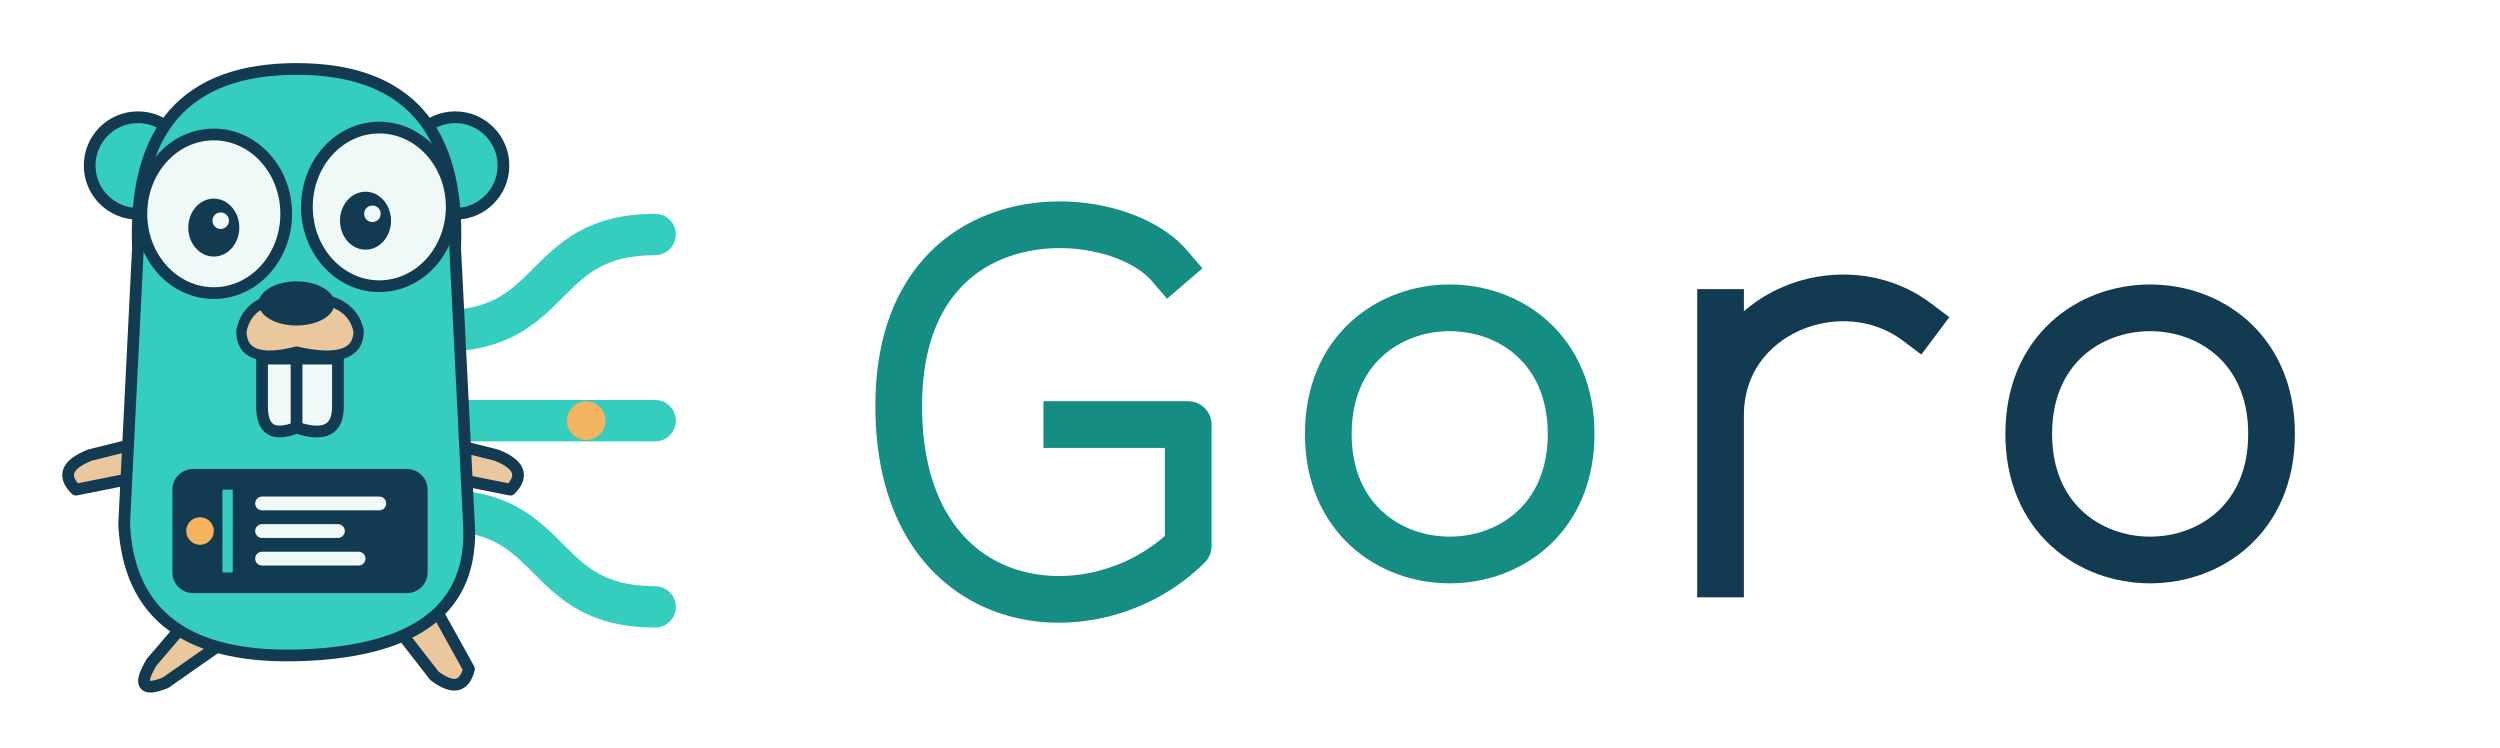
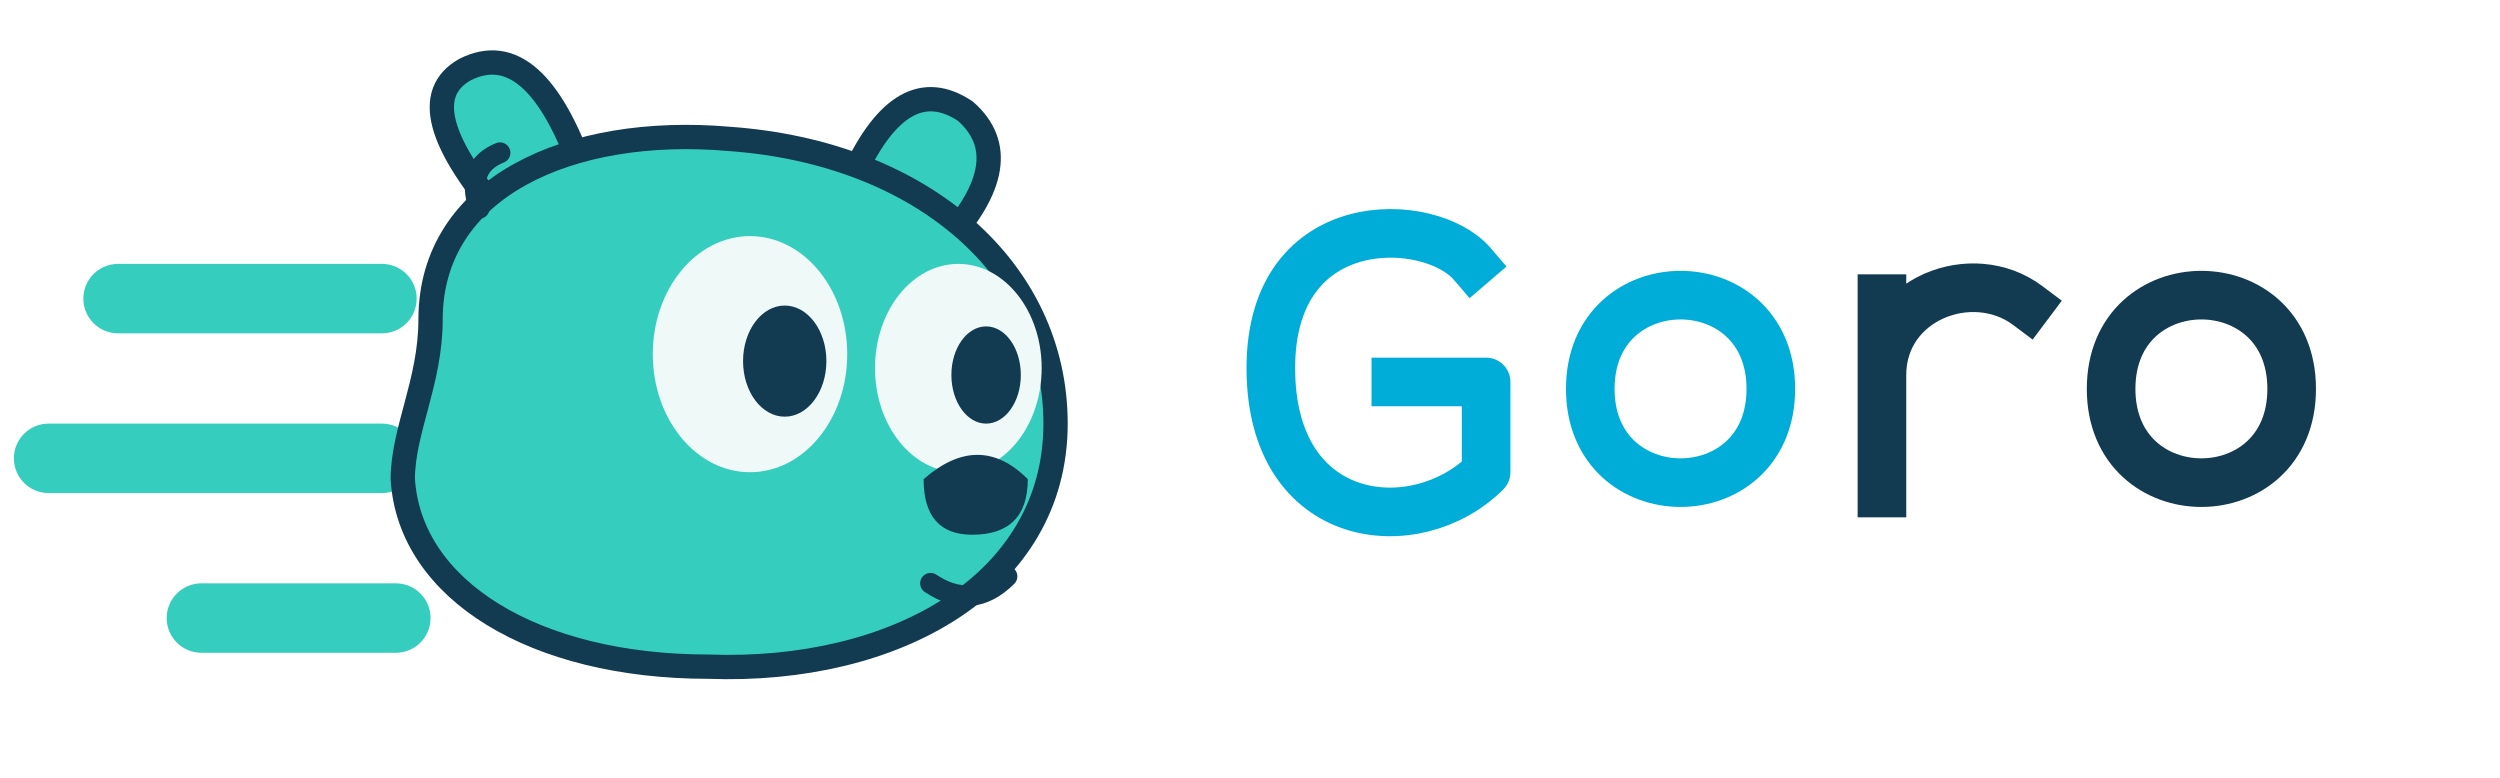
- <svg xmlns="http://www.w3.org/2000/svg" viewBox="0 0 174 52" fill="none">
-   <g transform="scale(.48)">
-     <g stroke="#35CDBE" stroke-width="6" stroke-linecap="round">
-       <path d="M64 48C81 48 78 34 95 34" />
-       <path d="M65 61H95" />
-       <path d="M64 74C81 74 78 88 95 88" />
-     </g>
-     <g stroke="#123A50" stroke-width="1.7" stroke-linejoin="round">
-       <path fill="#EAC79C" d="m28 89-6 7q-3 5 2 3l10-7Zm28 0 7 9q4 3 5-1l-5-9Z" />
-       <path fill="#EAC79C" d="m21 64-8 2q-5 2-2 5l10-2Zm43 0 8 2q5 2 2 5l-10-2Z" />
-       <circle cx="20" cy="24" r="7" fill="#35CDBE" />
-       <circle cx="66" cy="24" r="7" fill="#35CDBE" />
-       <path fill="#35CDBE" d="M20 36Q19 10 43 10T66 36L68 76Q69 94 44 95T18 76Z" />
-     </g>
-     <g fill="#EFF9F8" stroke="#123A50" stroke-width="1.7">
-       <ellipse cx="31" cy="31" rx="10.5" ry="11.5" />
-       <ellipse cx="55" cy="30" rx="10.5" ry="11.5" />
-       <path d="M38 52v7q0 5 5 3V52Zm5 0v10q6 2 6-3v-7Z" />
-     </g>
-     <g fill="#123A50">
-       <ellipse cx="31" cy="33" rx="3.7" ry="4.2" />
-       <ellipse cx="53" cy="32" rx="3.7" ry="4.2" />
-     </g>
-     <g fill="#EFF9F8">
-       <circle cx="32" cy="32" r="1.2" />
-       <circle cx="54" cy="31" r="1.2" />
-     </g>
-     <path fill="#EAC79C" stroke="#123A50" stroke-width="1.5" d="M35 48q1-5 8-5 8 0 9 5 0 5-9 3-8 2-8-3Z" />
-     <ellipse cx="43" cy="44" rx="5.5" ry="3.2" fill="#123A50" />
-     <rect x="25" y="68" width="37" height="18" rx="3" fill="#123A50" />
-     <path d="M33 71v12" stroke="#35CDBE" stroke-width="1.5" />
-     <path d="M38 73h17M38 77h11M38 81h14" stroke="#EFF9F8" stroke-width="2" stroke-linecap="round" />
-     <circle cx="29" cy="77" r="2" fill="#F4B45F" />
-     <circle cx="85" cy="61" r="2.8" fill="#F4B45F" />
+ <svg xmlns="http://www.w3.org/2000/svg" viewBox="0 0 360 112" fill="none">
+   <g fill="#35CDBE">
+     <rect x="12" y="38" width="48" height="10" rx="5" />
+     <rect x="2" y="61" width="58" height="10" rx="5" />
+     <rect x="24" y="84" width="38" height="10" rx="5" />
  </g>
-   <g transform="translate(58 12) scale(.65)">
-     <path transform="translate(0 0)" d="M36 10C30 3 7 2 7 25S28 50 38 40V27H25" stroke="#158D83" stroke-width="5" stroke-linecap="square" stroke-linejoin="round" />
-     <path transform="translate(45 0)" d="M8 28C8 10 34 10 34 28S8 46 8 28Z" stroke="#158D83" stroke-width="5" stroke-linecap="square" stroke-linejoin="round" />
-     <path transform="translate(87 0)" d="M8 43V15M8 26C8 15 21 10 29 16" stroke="#123A50" stroke-width="5" stroke-linecap="square" stroke-linejoin="round" />
-     <path transform="translate(120 0)" d="M8 28C8 10 34 10 34 28S8 46 8 28Z" stroke="#123A50" stroke-width="5" stroke-linecap="square" stroke-linejoin="round" />
+   <g fill="#35CDBE" stroke="#123A50" stroke-width="3.5" stroke-linejoin="round">
+     <path d="M73 32Q58 15 67 10Q77 5 84 25Z" />
+     <path d="M123 25Q130 10 139 16Q147 23 136 35Z" />
+     <path d="M62 46C62 27 82 18 105 20C133 22 152 39 152 61C152 84 129 97 102 96C77 96 59 85 58 69C58 62 62 55 62 46Z" />
+   </g>
+   <path d="M69 30Q67 24 72 22" stroke="#123A50" stroke-width="3" stroke-linecap="round" />
+   <g fill="#EFF9F8">
+     <ellipse cx="108" cy="51" rx="14" ry="17" />
+     <ellipse cx="138" cy="53" rx="12" ry="15" />
+   </g>
+   <g fill="#123A50">
+     <ellipse cx="113" cy="52" rx="6" ry="8" />
+     <ellipse cx="142" cy="54" rx="5" ry="7" />
+     <path d="M133 69Q141 62 148 69Q148 77 140 77Q133 77 133 69Z" />
+   </g>
+   <path d="M134 84Q140 88 145 83" stroke="#123A50" stroke-width="3" stroke-linecap="round" />
+   <g color="#123A50" transform="translate(176 28)">
+     <path transform="translate(0 0)" d="M36 10C30 3 7 2 7 25S28 50 38 40V27H25" stroke="#00ADD8" stroke-width="7" stroke-linecap="square" stroke-linejoin="round" />
+     <path transform="translate(45 0)" d="M8 28C8 10 34 10 34 28S8 46 8 28Z" stroke="#00ADD8" stroke-width="7" stroke-linecap="square" stroke-linejoin="round" />
+     <path transform="translate(87 0)" d="M8 43V15M8 26C8 15 21 10 29 16" stroke="currentColor" stroke-width="7" stroke-linecap="square" stroke-linejoin="round" />
+     <path transform="translate(120 0)" d="M8 28C8 10 34 10 34 28S8 46 8 28Z" stroke="currentColor" stroke-width="7" stroke-linecap="square" stroke-linejoin="round" />
  </g>
</svg>
